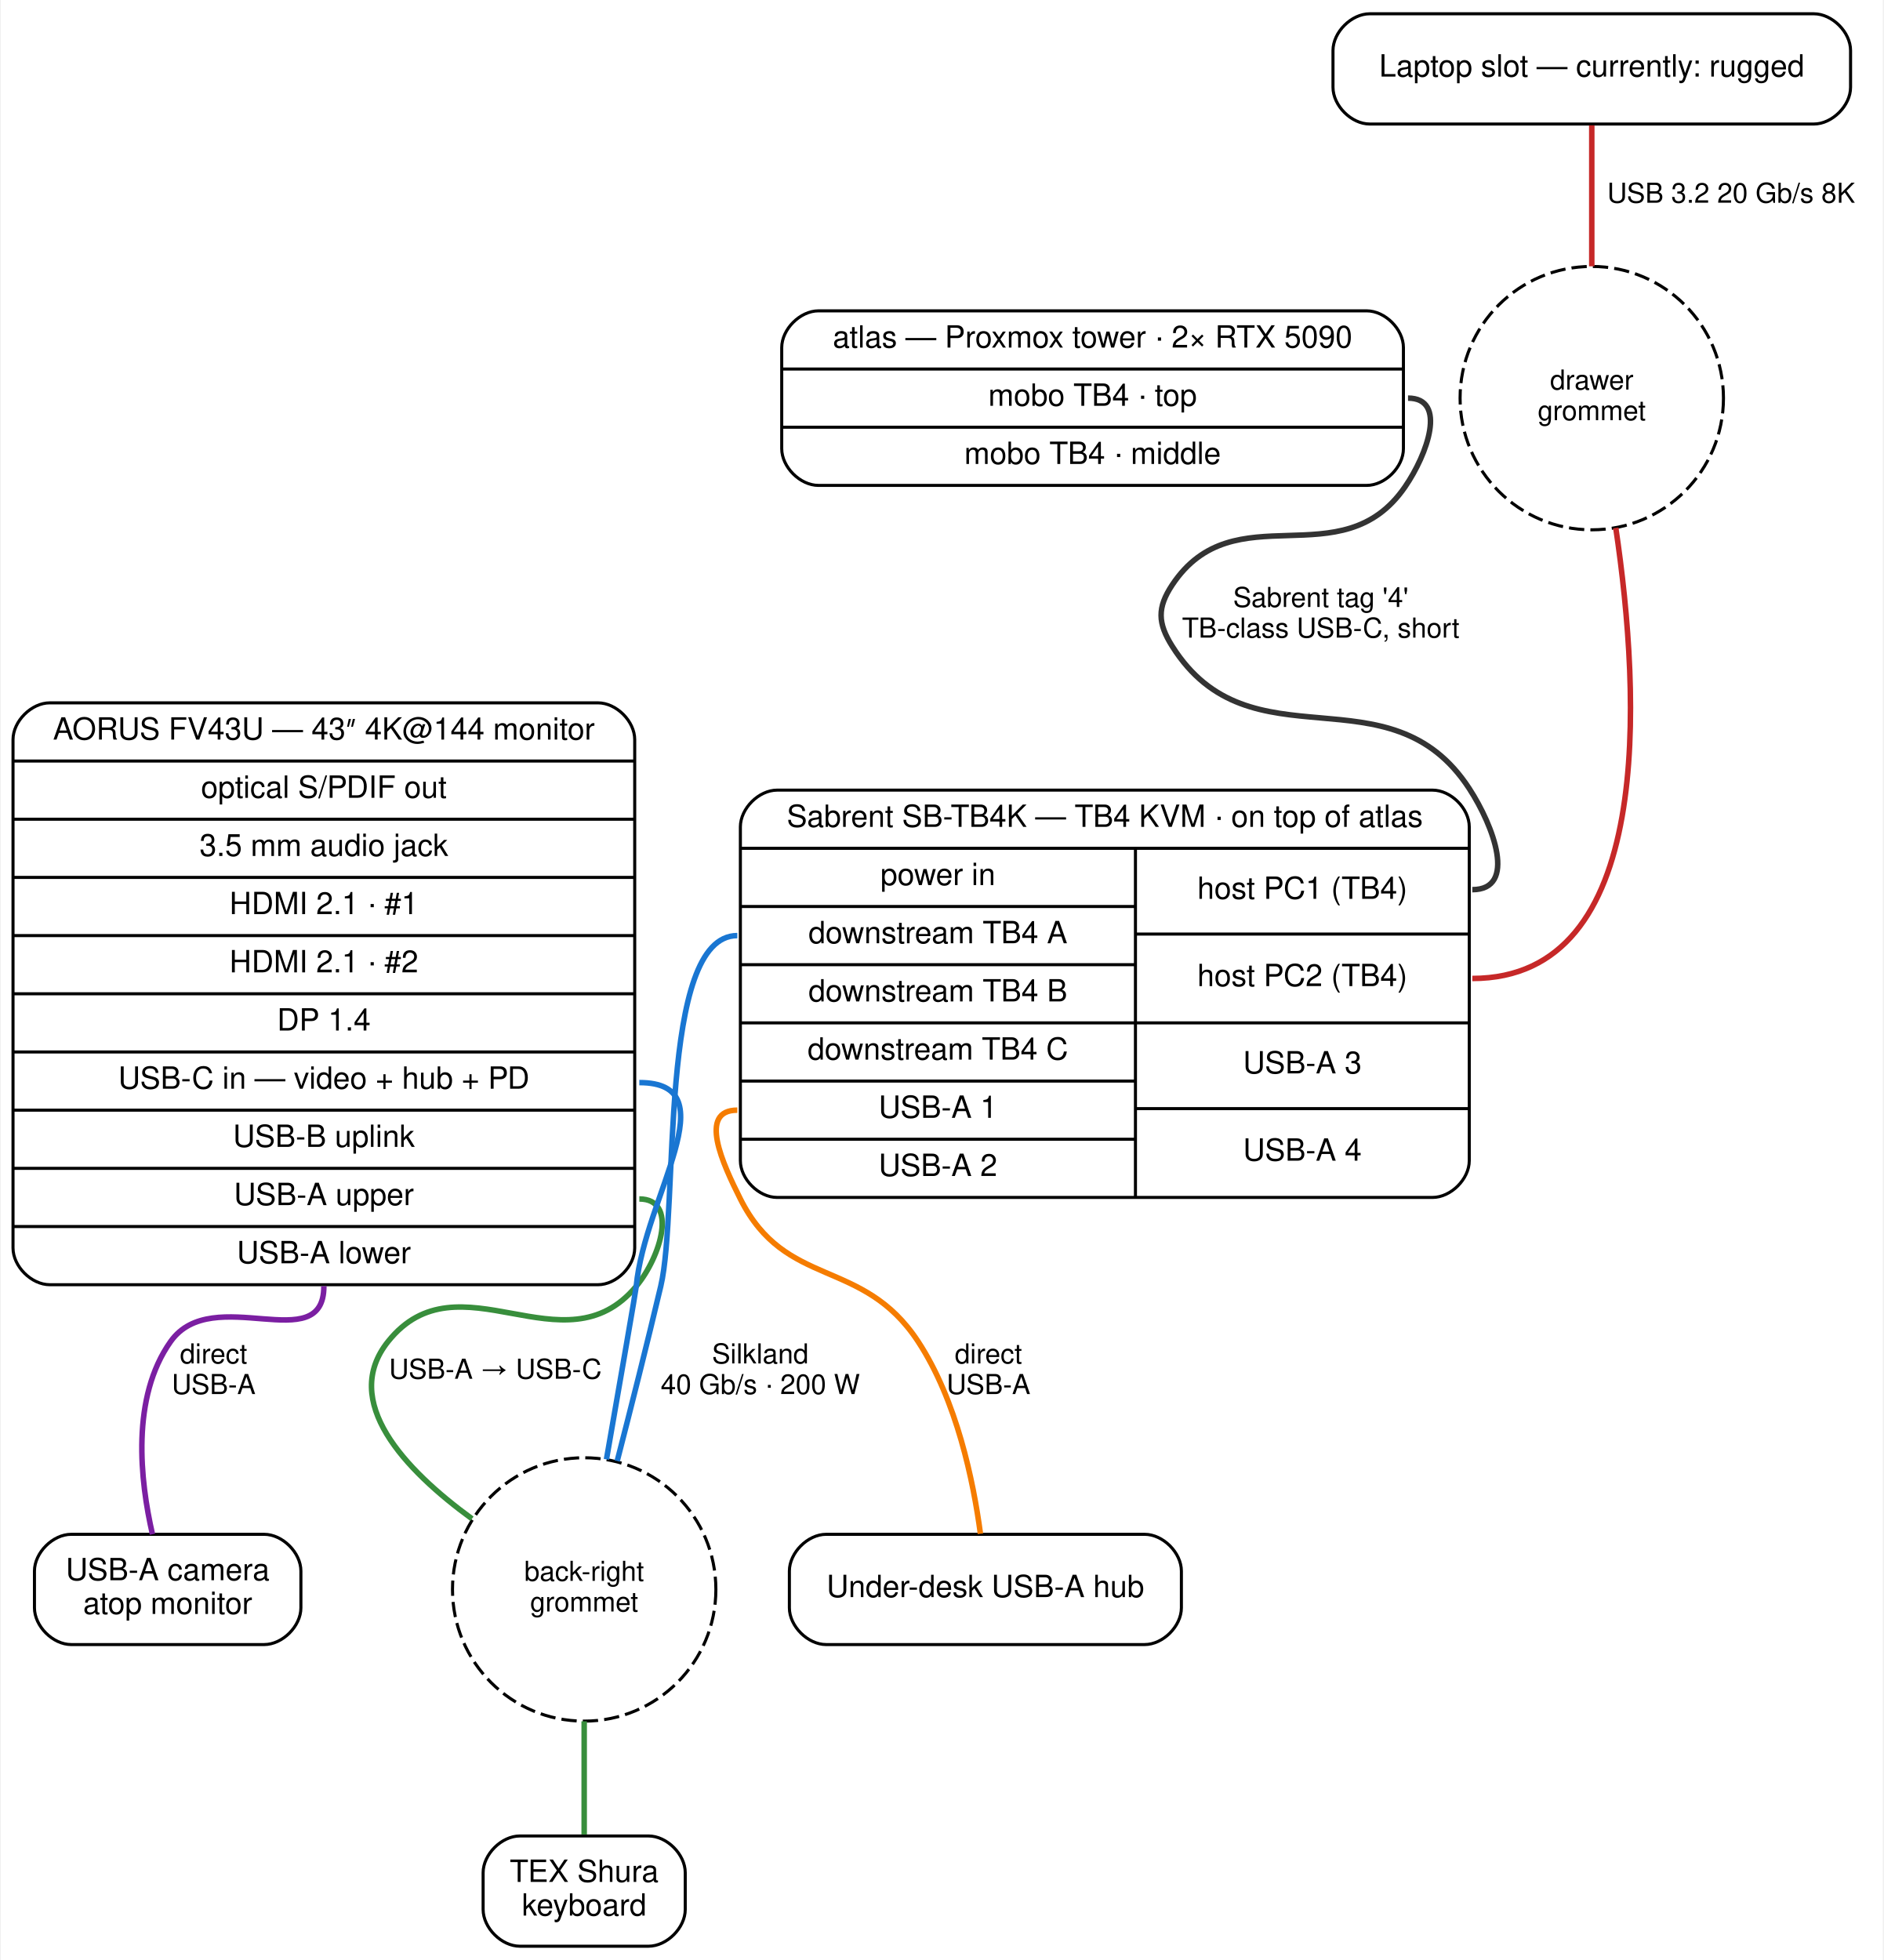
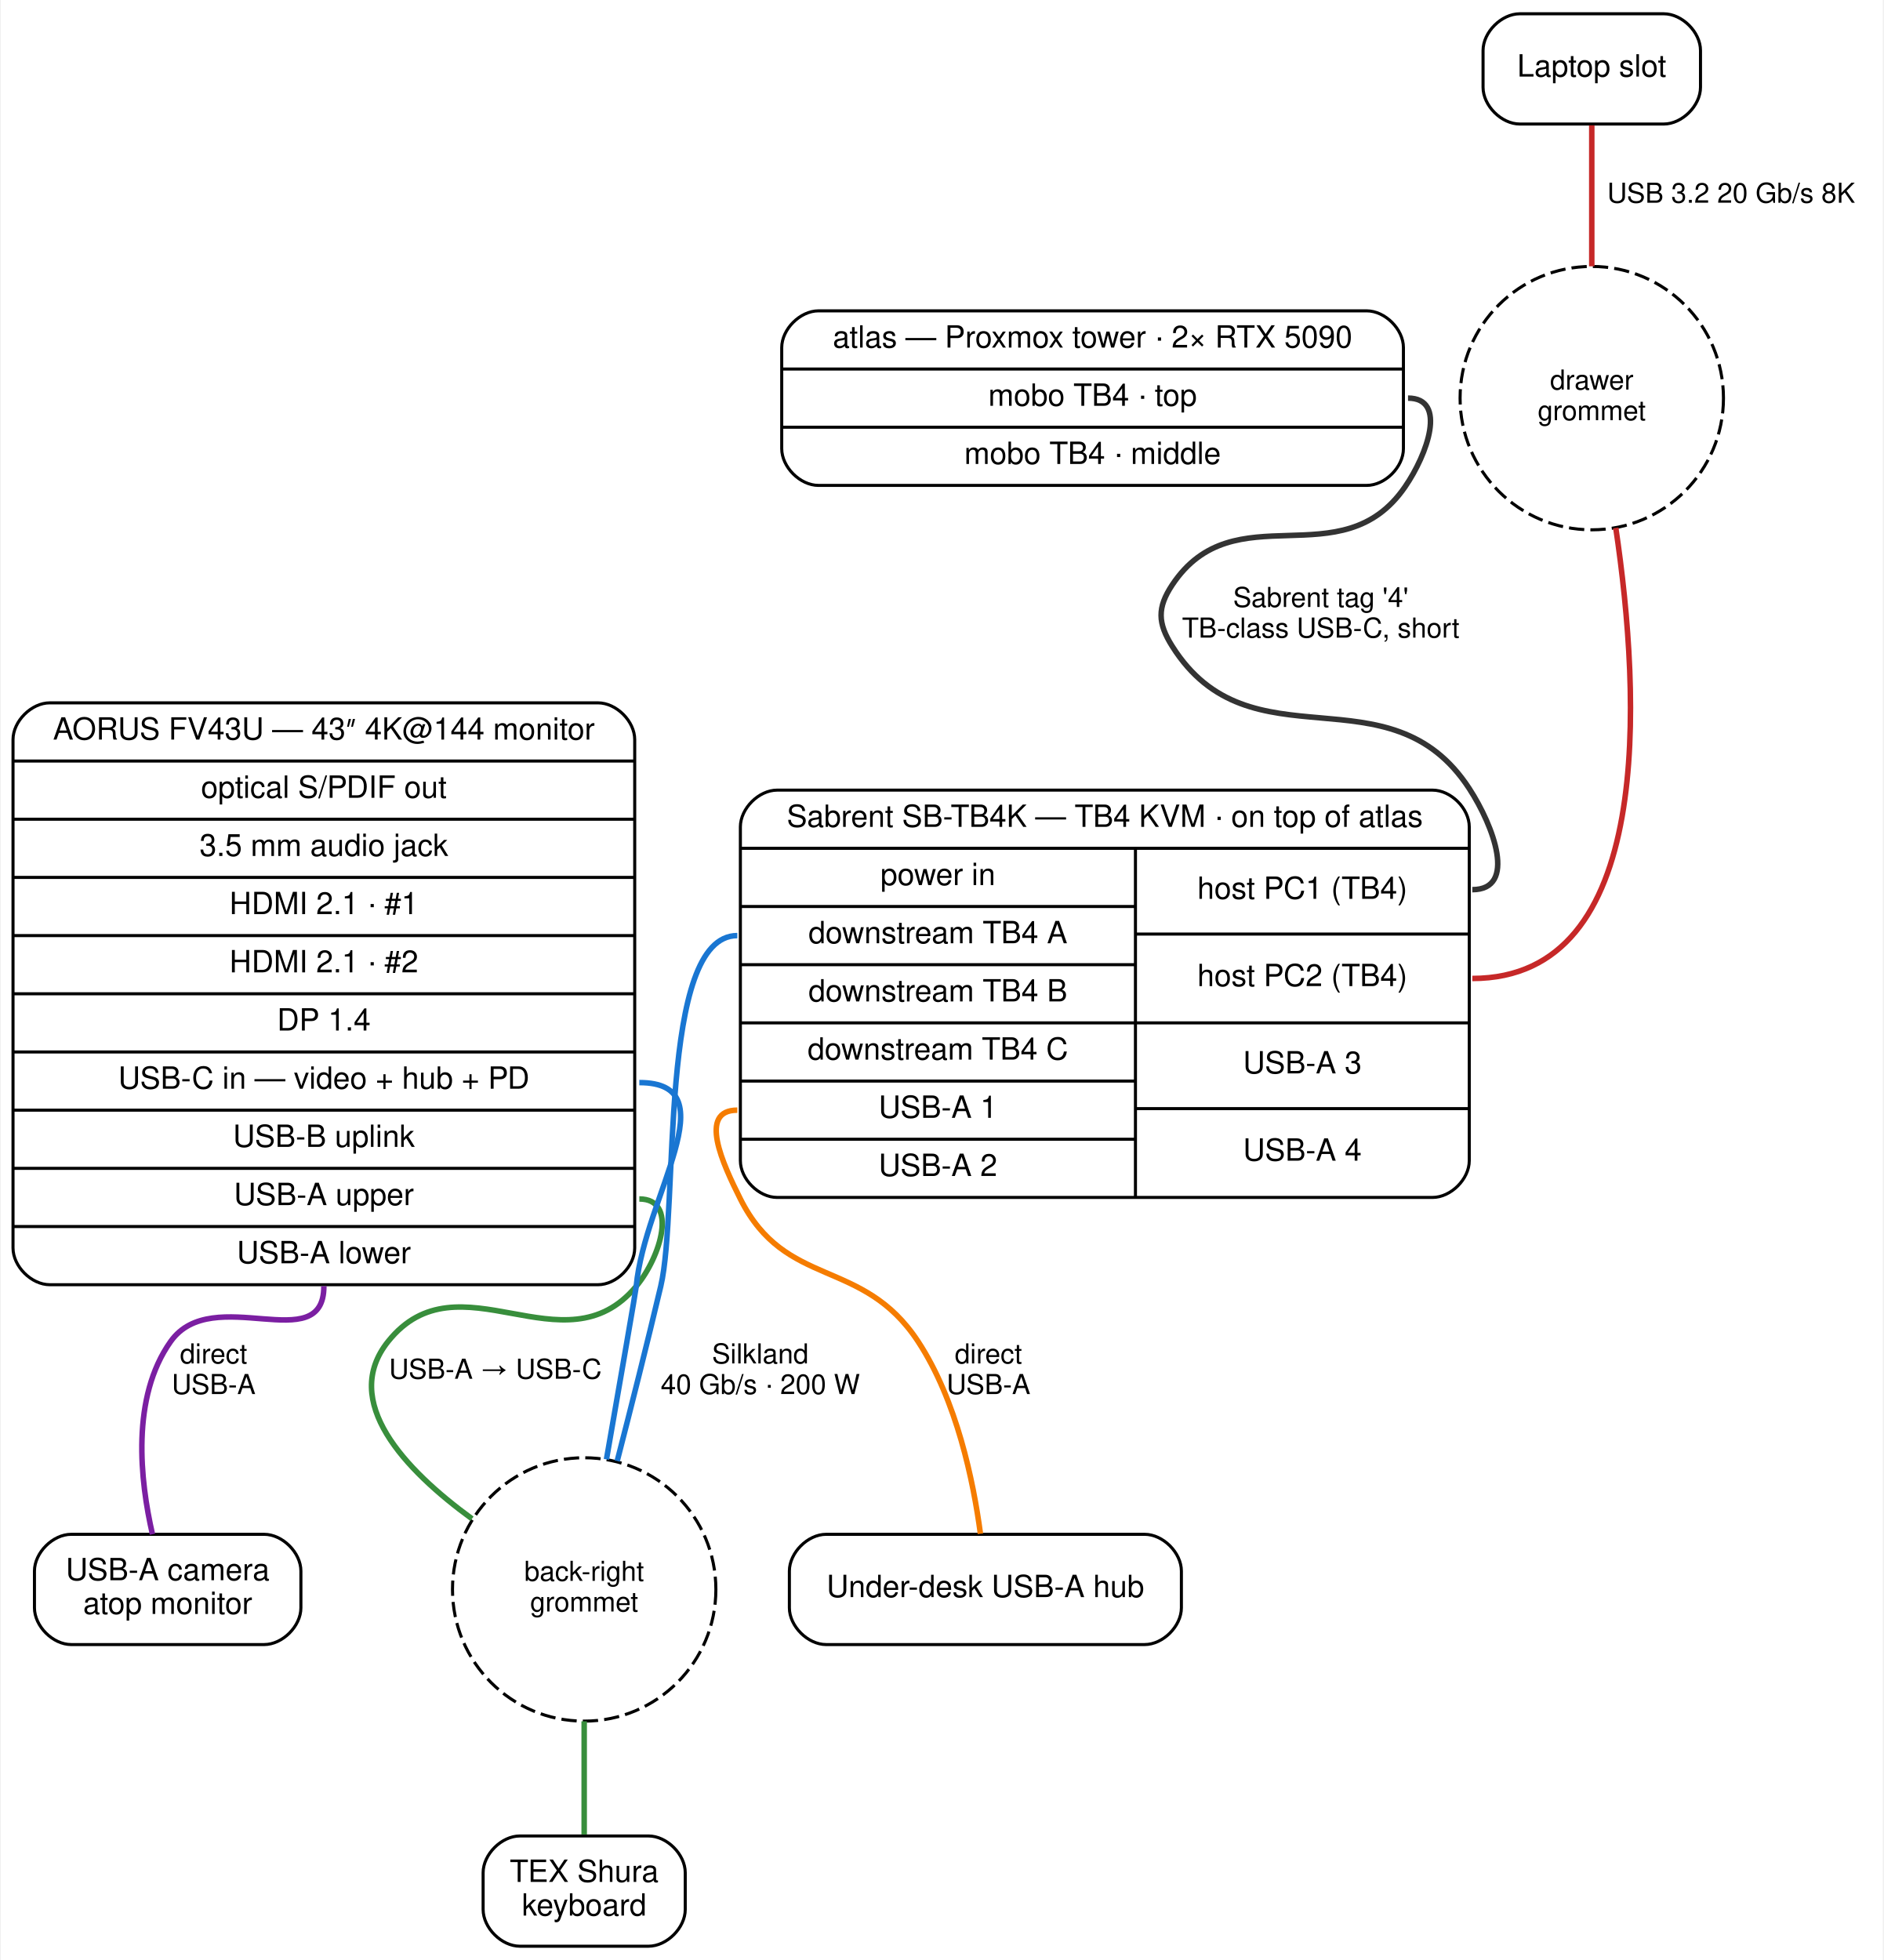
<svg xmlns="http://www.w3.org/2000/svg" width="615pt" height="640pt" viewBox="0.00 0.00 614.50 640.00">
  <g id="graph0" class="graph" transform="scale(1 1) rotate(0) translate(4 636)">
    <polygon fill="white" stroke="transparent" points="-4,4 -4,-636 610.5,-636 610.5,4 -4,4" />
    <g id="node1" class="node">
      <path fill="none" stroke="black" d="M12,-216.5C12,-216.5 191,-216.5 191,-216.5 197,-216.5 203,-222.5 203,-228.5 203,-228.5 203,-394.5 203,-394.5 203,-400.5 197,-406.5 191,-406.5 191,-406.5 12,-406.5 12,-406.5 6,-406.5 0,-400.5 0,-394.5 0,-394.5 0,-228.5 0,-228.5 0,-222.5 6,-216.5 12,-216.5" />
      <text text-anchor="middle" x="101.5" y="-394.5" font-family="Helvetica,sans-Serif" font-size="10.00">AORUS FV43U — 43″ 4K@144 monitor</text>
      <polyline fill="none" stroke="black" points="0,-387.5 203,-387.5 " />
      <text text-anchor="middle" x="101.5" y="-375.5" font-family="Helvetica,sans-Serif" font-size="10.00">optical S/PDIF out</text>
      <polyline fill="none" stroke="black" points="0,-368.5 203,-368.5 " />
      <text text-anchor="middle" x="101.5" y="-356.5" font-family="Helvetica,sans-Serif" font-size="10.00">3.5 mm audio jack</text>
      <polyline fill="none" stroke="black" points="0,-349.5 203,-349.5 " />
      <text text-anchor="middle" x="101.5" y="-337.5" font-family="Helvetica,sans-Serif" font-size="10.00">HDMI 2.1 · #1</text>
      <polyline fill="none" stroke="black" points="0,-330.5 203,-330.5 " />
      <text text-anchor="middle" x="101.5" y="-318.5" font-family="Helvetica,sans-Serif" font-size="10.00">HDMI 2.1 · #2</text>
      <polyline fill="none" stroke="black" points="0,-311.5 203,-311.5 " />
      <text text-anchor="middle" x="101.5" y="-299.5" font-family="Helvetica,sans-Serif" font-size="10.00">DP 1.4</text>
      <polyline fill="none" stroke="black" points="0,-292.5 203,-292.5 " />
      <text text-anchor="middle" x="101.5" y="-280.5" font-family="Helvetica,sans-Serif" font-size="10.00">USB-C in — video + hub + PD</text>
      <polyline fill="none" stroke="black" points="0,-273.5 203,-273.5 " />
      <text text-anchor="middle" x="101.5" y="-261.5" font-family="Helvetica,sans-Serif" font-size="10.00">USB-B uplink</text>
      <polyline fill="none" stroke="black" points="0,-254.5 203,-254.5 " />
      <text text-anchor="middle" x="101.5" y="-242.5" font-family="Helvetica,sans-Serif" font-size="10.00">USB-A upper</text>
      <polyline fill="none" stroke="black" points="0,-235.5 203,-235.5 " />
      <text text-anchor="middle" x="101.5" y="-223.5" font-family="Helvetica,sans-Serif" font-size="10.00">USB-A lower</text>
    </g>
    <g id="node5" class="node">
      <ellipse fill="none" stroke="black" stroke-dasharray="5,2" cx="186.5" cy="-117" rx="43" ry="43" />
      <text text-anchor="middle" x="186.5" y="-119.8" font-family="Helvetica,sans-Serif" font-size="9.00">back-right</text>
      <text text-anchor="middle" x="186.5" y="-109.8" font-family="Helvetica,sans-Serif" font-size="9.00">grommet</text>
    </g>
    <g id="edge7" class="edge">
      <path fill="none" stroke="#388e3c" stroke-width="1.8" d="M204.5,-244.5C217.17,-244.5 211.6,-225.75 203.5,-216 179.92,-187.64 145.58,-226.77 122.5,-198 106.81,-178.44 127.82,-156.16 149.86,-140.08" />
      <text text-anchor="middle" x="157.5" y="-185.8" font-family="Helvetica,sans-Serif" font-size="9.00">USB-A → USB-C</text>
    </g>
    <g id="node7" class="node">
      <path fill="none" stroke="black" d="M19,-99C19,-99 82,-99 82,-99 88,-99 94,-105 94,-111 94,-111 94,-123 94,-123 94,-129 88,-135 82,-135 82,-135 19,-135 19,-135 13,-135 7,-129 7,-123 7,-123 7,-111 7,-111 7,-105 13,-99 19,-99" />
      <text text-anchor="middle" x="50.5" y="-120" font-family="Helvetica,sans-Serif" font-size="10.00">USB-A camera</text>
      <text text-anchor="middle" x="50.5" y="-109" font-family="Helvetica,sans-Serif" font-size="10.00">atop monitor</text>
    </g>
    <g id="edge9" class="edge">
      <path fill="none" stroke="#7b1fa2" stroke-width="1.8" d="M101.5,-216C101.5,-192.38 65.2,-217.24 51.5,-198 38.45,-179.67 41.51,-152.5 45.53,-135.02" />
      <text text-anchor="middle" x="65.5" y="-190.8" font-family="Helvetica,sans-Serif" font-size="9.00">direct</text>
      <text text-anchor="middle" x="65.5" y="-180.8" font-family="Helvetica,sans-Serif" font-size="9.00">USB-A</text>
    </g>
    <g id="node2" class="node">
      <path fill="none" stroke="black" d="M249.5,-245C249.5,-245 463.5,-245 463.5,-245 469.5,-245 475.5,-251 475.5,-257 475.5,-257 475.5,-366 475.5,-366 475.5,-372 469.5,-378 463.5,-378 463.5,-378 249.5,-378 249.5,-378 243.5,-378 237.5,-372 237.5,-366 237.5,-366 237.5,-257 237.5,-257 237.5,-251 243.5,-245 249.5,-245" />
      <text text-anchor="middle" x="356.5" y="-366" font-family="Helvetica,sans-Serif" font-size="10.00">Sabrent SB-TB4K — TB4 KVM · on top of atlas</text>
      <polyline fill="none" stroke="black" points="237.5,-359 475.5,-359 " />
      <text text-anchor="middle" x="302" y="-347" font-family="Helvetica,sans-Serif" font-size="10.00">power in</text>
      <polyline fill="none" stroke="black" points="237.5,-340 366.5,-340 " />
      <text text-anchor="middle" x="302" y="-328" font-family="Helvetica,sans-Serif" font-size="10.00">downstream TB4 A</text>
      <polyline fill="none" stroke="black" points="237.5,-321 366.5,-321 " />
      <text text-anchor="middle" x="302" y="-309" font-family="Helvetica,sans-Serif" font-size="10.00">downstream TB4 B</text>
      <polyline fill="none" stroke="black" points="237.5,-302 366.5,-302 " />
      <text text-anchor="middle" x="302" y="-290" font-family="Helvetica,sans-Serif" font-size="10.00">downstream TB4 C</text>
      <polyline fill="none" stroke="black" points="237.5,-283 366.5,-283 " />
      <text text-anchor="middle" x="302" y="-271" font-family="Helvetica,sans-Serif" font-size="10.00">USB-A 1</text>
      <polyline fill="none" stroke="black" points="237.5,-264 366.5,-264 " />
      <text text-anchor="middle" x="302" y="-252" font-family="Helvetica,sans-Serif" font-size="10.00">USB-A 2</text>
      <polyline fill="none" stroke="black" points="366.5,-245 366.5,-359 " />
      <text text-anchor="middle" x="421" y="-342.5" font-family="Helvetica,sans-Serif" font-size="10.00">host PC1 (TB4)</text>
      <polyline fill="none" stroke="black" points="366.5,-331 475.5,-331 " />
      <text text-anchor="middle" x="421" y="-314" font-family="Helvetica,sans-Serif" font-size="10.00">host PC2 (TB4)</text>
      <polyline fill="none" stroke="black" points="366.5,-302 475.5,-302 " />
      <text text-anchor="middle" x="421" y="-285.5" font-family="Helvetica,sans-Serif" font-size="10.00">USB-A 3</text>
      <polyline fill="none" stroke="black" points="366.5,-274 475.5,-274 " />
      <text text-anchor="middle" x="421" y="-257" font-family="Helvetica,sans-Serif" font-size="10.00">USB-A 4</text>
    </g>
    <g id="edge4" class="edge">
      <path fill="none" stroke="#1976d2" stroke-width="1.8" d="M236.5,-330.5C210.46,-330.5 217.5,-241.34 211.5,-216 207.05,-197.2 201.81,-176.47 197.28,-158.93" />
      <text text-anchor="middle" x="244" y="-190.8" font-family="Helvetica,sans-Serif" font-size="9.00">Silkland</text>
      <text text-anchor="middle" x="244" y="-180.8" font-family="Helvetica,sans-Serif" font-size="9.00">40 Gb/s · 200 W</text>
    </g>
    <g id="node9" class="node">
      <path fill="none" stroke="black" d="M265.5,-99C265.5,-99 369.5,-99 369.5,-99 375.5,-99 381.5,-105 381.5,-111 381.5,-111 381.5,-123 381.5,-123 381.5,-129 375.5,-135 369.5,-135 369.5,-135 265.5,-135 265.5,-135 259.5,-135 253.5,-129 253.5,-123 253.5,-123 253.5,-111 253.5,-111 253.5,-105 259.5,-99 265.5,-99" />
      <text text-anchor="middle" x="317.5" y="-114.5" font-family="Helvetica,sans-Serif" font-size="10.00">Under-desk USB-A hub</text>
    </g>
    <g id="edge6" class="edge">
      <path fill="none" stroke="#f57c00" stroke-width="1.8" d="M236.5,-273.5C223.6,-273.5 231.72,-256.03 237.5,-244.5 252.31,-214.96 277.35,-225.61 295.5,-198 308.16,-178.74 313.59,-152.31 315.88,-135.19" />
      <text text-anchor="middle" x="318.5" y="-190.8" font-family="Helvetica,sans-Serif" font-size="9.00">direct</text>
      <text text-anchor="middle" x="318.5" y="-180.8" font-family="Helvetica,sans-Serif" font-size="9.00">USB-A</text>
    </g>
    <g id="node3" class="node">
      <path fill="none" stroke="black" d="M263,-477.5C263,-477.5 442,-477.5 442,-477.5 448,-477.5 454,-483.5 454,-489.5 454,-489.5 454,-522.5 454,-522.5 454,-528.5 448,-534.5 442,-534.5 442,-534.5 263,-534.5 263,-534.5 257,-534.5 251,-528.5 251,-522.5 251,-522.5 251,-489.5 251,-489.5 251,-483.5 257,-477.5 263,-477.5" />
      <text text-anchor="middle" x="352.5" y="-522.5" font-family="Helvetica,sans-Serif" font-size="10.00">atlas — Proxmox tower · 2× RTX 5090</text>
      <polyline fill="none" stroke="black" points="251,-515.5 454,-515.5 " />
      <text text-anchor="middle" x="352.5" y="-503.5" font-family="Helvetica,sans-Serif" font-size="10.00">mobo TB4 · top</text>
      <polyline fill="none" stroke="black" points="251,-496.5 454,-496.5 " />
      <text text-anchor="middle" x="352.5" y="-484.5" font-family="Helvetica,sans-Serif" font-size="10.00">mobo TB4 · middle</text>
    </g>
    <g id="edge1" class="edge">
      <path fill="none" stroke="#333333" stroke-width="1.8" d="M455.5,-506C468.4,-506 461.82,-487.62 454.5,-477 433.7,-446.82 398.77,-475.53 378.5,-445 373.58,-437.59 373.76,-432.52 378.5,-425 403.97,-384.54 449.42,-418.57 475.5,-378.5 483.5,-366.2 491.17,-345.5 476.5,-345.5" />
      <text text-anchor="middle" x="427" y="-437.8" font-family="Helvetica,sans-Serif" font-size="9.00">Sabrent tag '4'</text>
      <text text-anchor="middle" x="427" y="-427.8" font-family="Helvetica,sans-Serif" font-size="9.00">TB-class USB-C, short</text>
    </g>
    <g id="node4" class="node">
-       <path fill="none" stroke="black" d="M443,-595.5C443,-595.5 588,-595.5 588,-595.5 594,-595.5 600,-601.5 600,-607.5 600,-607.5 600,-619.5 600,-619.5 600,-625.5 594,-631.5 588,-631.5 588,-631.5 443,-631.5 443,-631.5 437,-631.5 431,-625.5 431,-619.5 431,-619.5 431,-607.5 431,-607.5 431,-601.5 437,-595.5 443,-595.5" />
-       <text text-anchor="middle" x="515.5" y="-611" font-family="Helvetica,sans-Serif" font-size="10.00">Laptop slot — currently: rugged</text>
+       <path fill="none" stroke="black" d="M492,-595.5C492,-595.5 539,-595.5 539,-595.5 545,-595.5 551,-601.5 551,-607.5 551,-607.5 551,-619.5 551,-619.5 551,-625.5 545,-631.5 539,-631.5 539,-631.5 492,-631.5 492,-631.5 486,-631.5 480,-625.5 480,-619.5 480,-619.5 480,-607.5 480,-607.5 480,-601.5 486,-595.5 492,-595.5" />
+       <text text-anchor="middle" x="515.5" y="-611" font-family="Helvetica,sans-Serif" font-size="10.00">Laptop slot</text>
    </g>
    <g id="node6" class="node">
      <ellipse fill="none" stroke="black" stroke-dasharray="5,2" cx="515.5" cy="-506" rx="43" ry="43" />
      <text text-anchor="middle" x="515.5" y="-508.8" font-family="Helvetica,sans-Serif" font-size="9.00">drawer</text>
      <text text-anchor="middle" x="515.5" y="-498.8" font-family="Helvetica,sans-Serif" font-size="9.00">grommet</text>
    </g>
    <g id="edge2" class="edge">
      <path fill="none" stroke="#c62828" stroke-width="1.8" d="M515.5,-595.08C515.5,-582.55 515.5,-565.11 515.5,-549.05" />
      <text text-anchor="middle" x="561" y="-569.8" font-family="Helvetica,sans-Serif" font-size="9.00">USB 3.2 20 Gb/s 8K</text>
    </g>
    <g id="edge5" class="edge">
      <path fill="none" stroke="#1976d2" stroke-width="1.8" d="M193.77,-159.48C198.32,-185.54 203.36,-214.5 203.5,-216 206.26,-245.43 234.06,-282.5 204.5,-282.5" />
    </g>
    <g id="node8" class="node">
      <path fill="none" stroke="black" d="M165.5,-0.5C165.5,-0.5 207.5,-0.5 207.5,-0.5 213.5,-0.5 219.5,-6.5 219.5,-12.5 219.5,-12.5 219.5,-24.5 219.5,-24.5 219.5,-30.5 213.5,-36.5 207.5,-36.5 207.5,-36.5 165.5,-36.5 165.5,-36.5 159.5,-36.5 153.5,-30.5 153.5,-24.5 153.5,-24.5 153.5,-12.5 153.5,-12.5 153.5,-6.5 159.5,-0.5 165.5,-0.5" />
      <text text-anchor="middle" x="186.5" y="-21.5" font-family="Helvetica,sans-Serif" font-size="10.00">TEX Shura</text>
      <text text-anchor="middle" x="186.5" y="-10.5" font-family="Helvetica,sans-Serif" font-size="10.00">keyboard</text>
    </g>
    <g id="edge8" class="edge">
      <path fill="none" stroke="#388e3c" stroke-width="1.8" d="M186.5,-73.95C186.5,-60.95 186.5,-47.34 186.5,-36.98" />
    </g>
    <g id="edge3" class="edge">
      <path fill="none" stroke="#c62828" stroke-width="1.8" d="M523.34,-463.63C531.58,-408.14 536.15,-316.5 476.5,-316.5" />
    </g>
  </g>
</svg>
